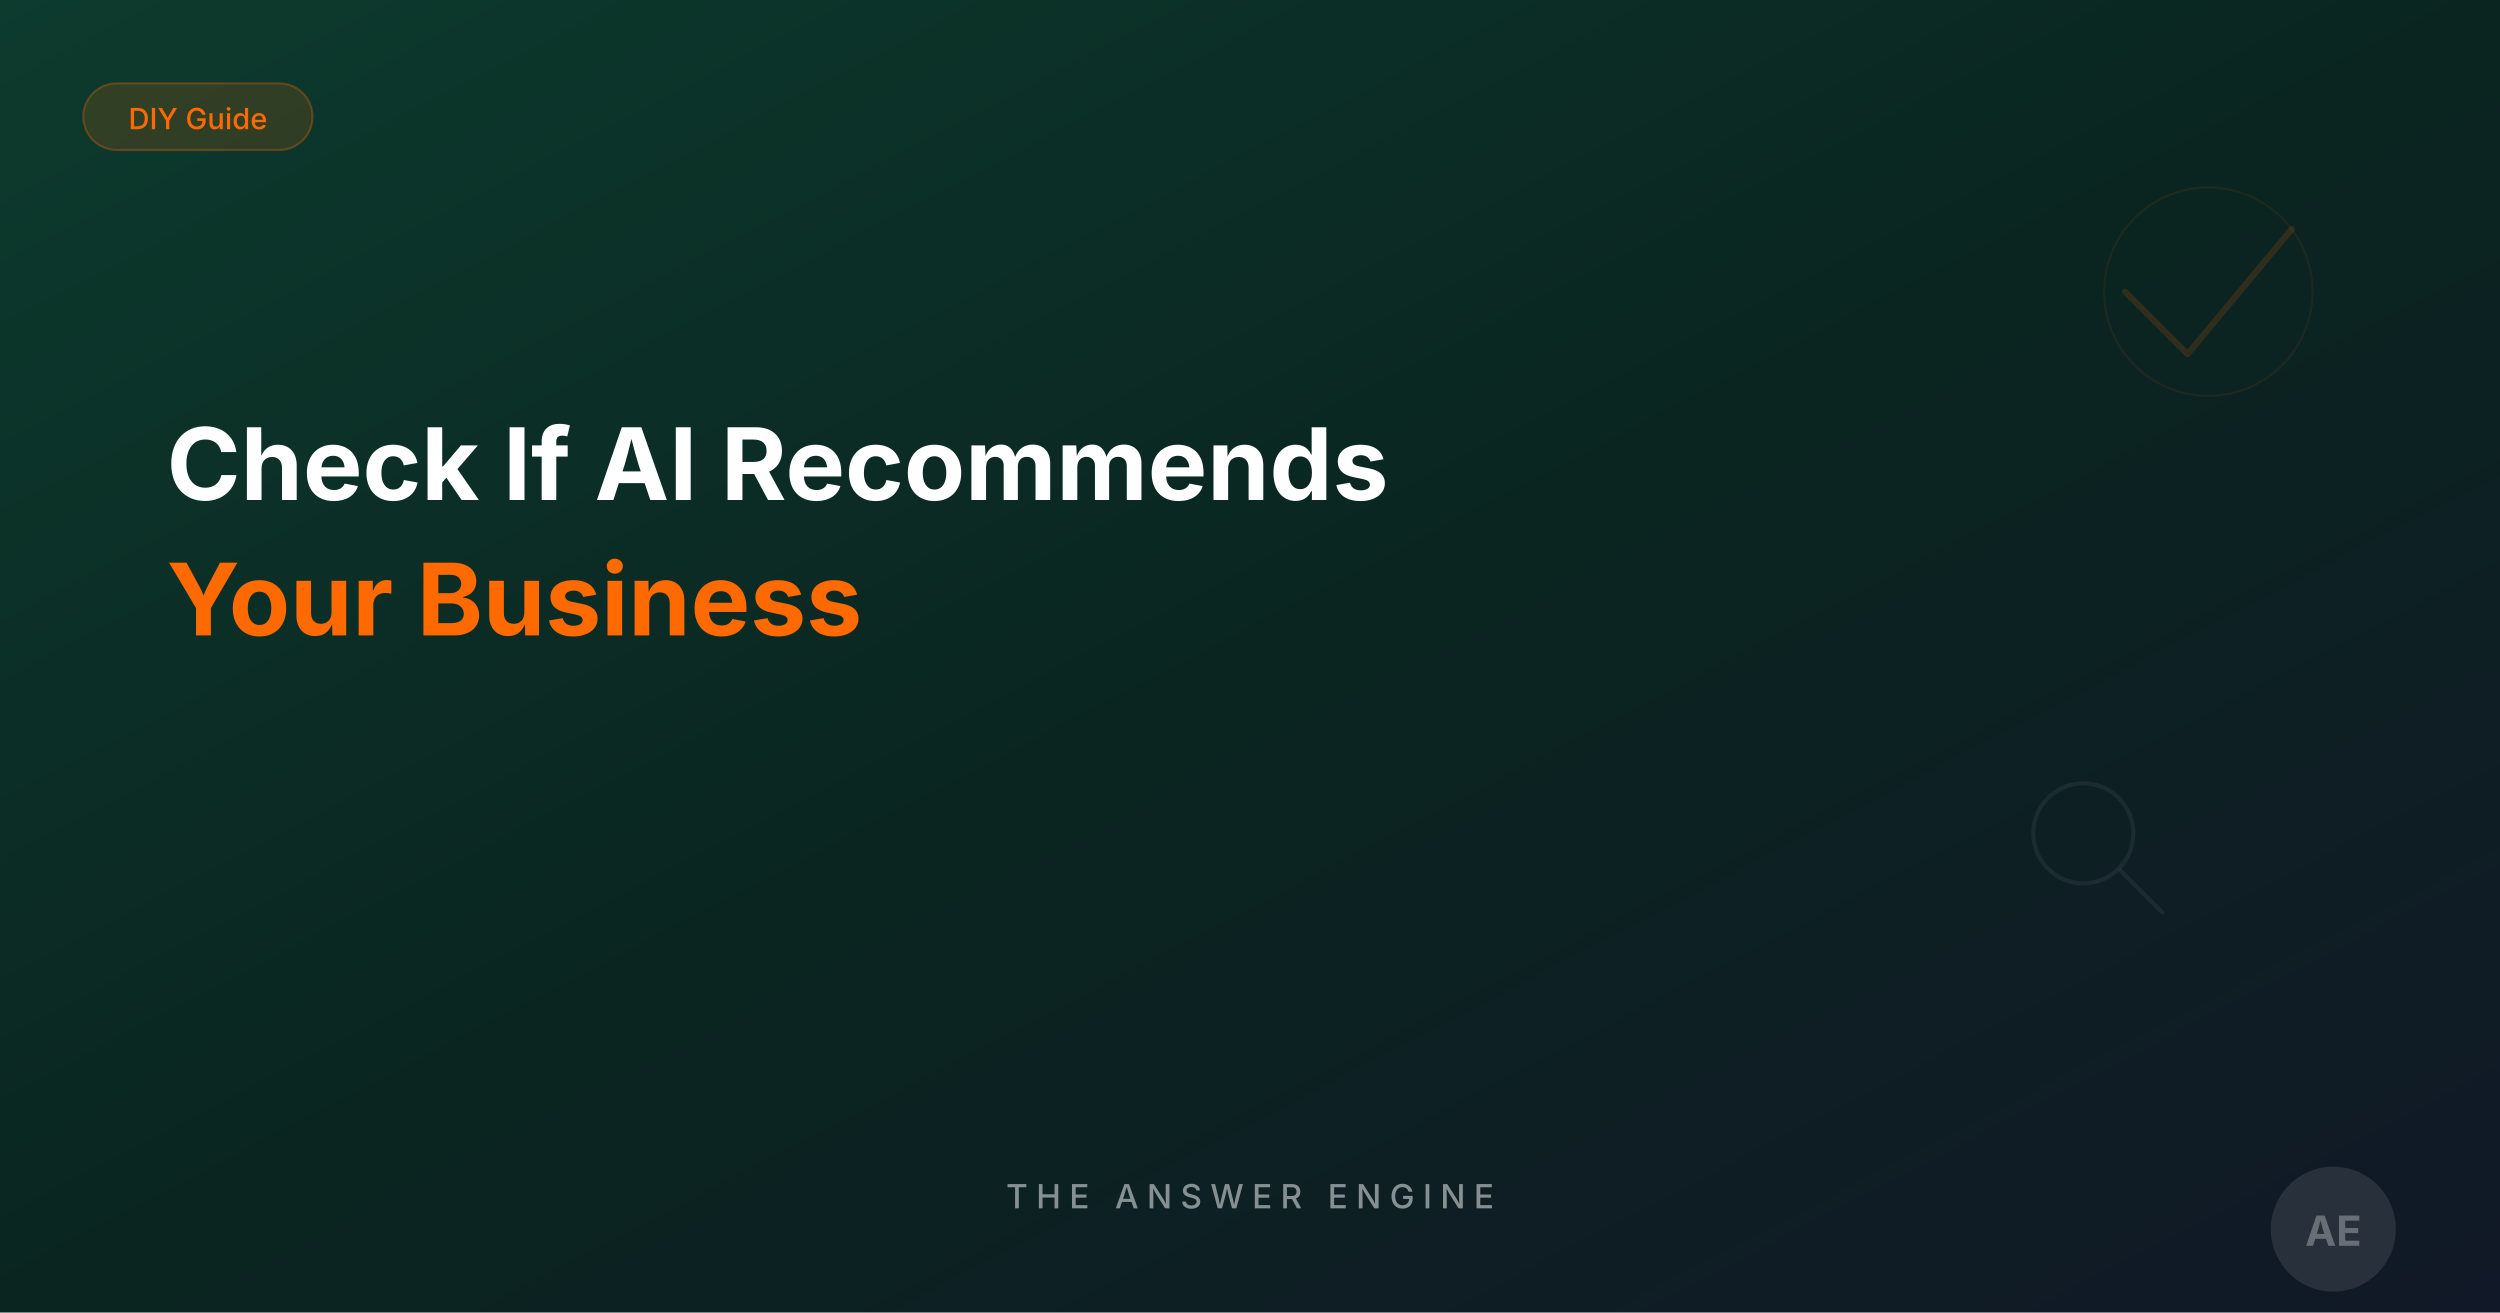
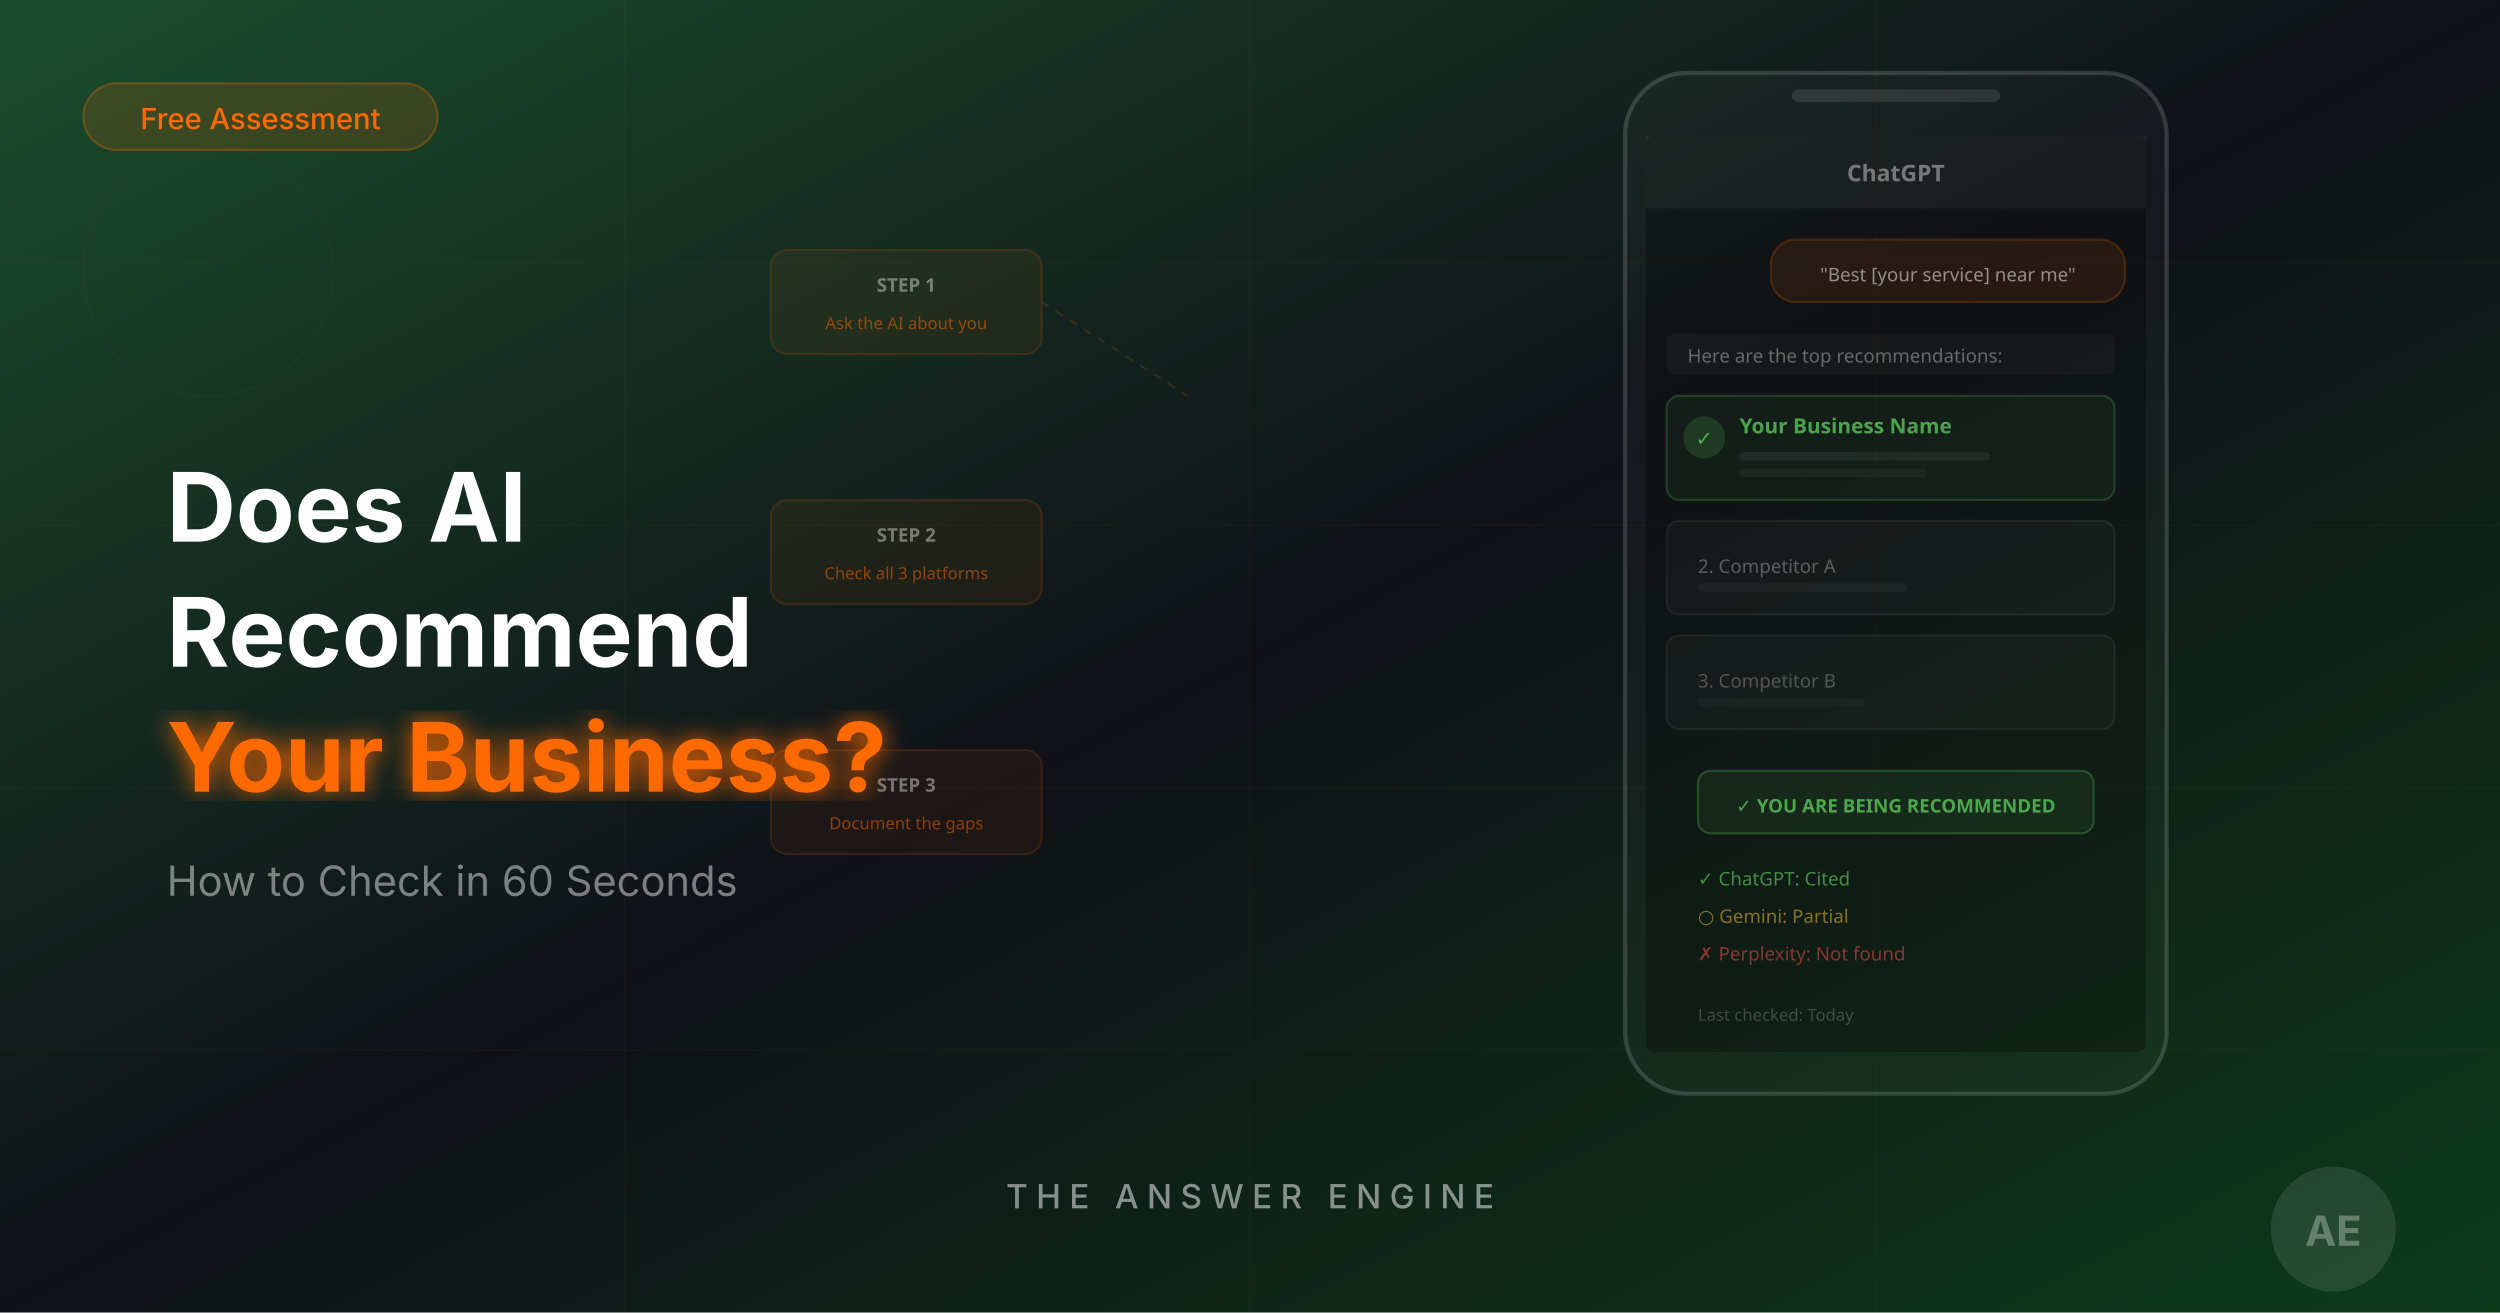
<svg xmlns="http://www.w3.org/2000/svg" width="1200" height="630" viewBox="0 0 1200 630">
  <defs>
-     <linearGradient id="bg" x1="0%" y1="0%" x2="100%" y2="100%">
-       <stop offset="0%" style="stop-color:#0d3b2e;stop-opacity:1" />
-       <stop offset="50%" style="stop-color:#0a2520;stop-opacity:1" />
-       <stop offset="100%" style="stop-color:#111827;stop-opacity:1" />
+     <linearGradient id="bg14" x1="0%" y1="0%" x2="100%" y2="100%">
+       <stop offset="0%" style="stop-color:#1b4e2d;stop-opacity:1" />
+       <stop offset="50%" style="stop-color:#0F1117;stop-opacity:1" />
+       <stop offset="100%" style="stop-color:#0d3b1a;stop-opacity:1" />
    </linearGradient>
+     <filter id="glow14">
+       <feGaussianBlur stdDeviation="6" result="blur14" />
+       <feMerge>
+         <feMergeNode in="blur14" />
+         <feMergeNode in="SourceGraphic" />
+       </feMerge>
+     </filter>
  </defs>
-   <rect width="1200" height="630" fill="url(#bg)" />
-   <path d="M 1020 140 L 1050 170 L 1100 110" stroke="rgba(255,106,0,0.15)" stroke-width="3" fill="none" stroke-linecap="round" stroke-linejoin="round" />
-   <circle cx="1060" cy="140" r="50" stroke="rgba(255,106,0,0.08)" stroke-width="1" fill="none" />
-   <circle cx="1000" cy="400" r="24" stroke="rgba(255,255,255,0.06)" stroke-width="2" fill="none" />
-   <line x1="1018" y1="418" x2="1038" y2="438" stroke="rgba(255,255,255,0.06)" stroke-width="2" stroke-linecap="round" />
-   <rect x="40" y="40" width="110" height="32" rx="16" fill="rgba(255,106,0,0.15)" stroke="rgba(255,106,0,0.3)" stroke-width="1" />
-   <text x="95" y="62" font-family="system-ui, -apple-system, sans-serif" font-size="14" font-weight="500" fill="#FF6A00" text-anchor="middle">DIY Guide</text>
-   <text x="80" y="240" font-family="system-ui, -apple-system, sans-serif" font-size="48" font-weight="700" fill="white">Check If AI Recommends</text>
-   <text x="80" y="305" font-family="system-ui, -apple-system, sans-serif" font-size="48" font-weight="700" fill="#FF6A00">Your Business</text>
+   <rect width="1200" height="630" fill="url(#bg14)" />
+   <line x1="0" y1="126" x2="1200" y2="126" stroke="rgba(255,106,0,0.05)" stroke-width="0.5" />
+   <line x1="0" y1="252" x2="1200" y2="252" stroke="rgba(255,106,0,0.05)" stroke-width="0.5" />
+   <line x1="0" y1="378" x2="1200" y2="378" stroke="rgba(255,106,0,0.05)" stroke-width="0.5" />
+   <line x1="0" y1="504" x2="1200" y2="504" stroke="rgba(255,106,0,0.05)" stroke-width="0.5" />
+   <line x1="300" y1="0" x2="300" y2="630" stroke="rgba(255,106,0,0.05)" stroke-width="0.5" />
+   <line x1="600" y1="0" x2="600" y2="630" stroke="rgba(255,106,0,0.05)" stroke-width="0.5" />
+   <line x1="900" y1="0" x2="900" y2="630" stroke="rgba(255,106,0,0.05)" stroke-width="0.5" />
+   <g transform="translate(730, 35)">
+     <rect x="50" y="0" width="260" height="490" rx="30" fill="rgba(255,255,255,0.03)" stroke="rgba(255,255,255,0.15)" stroke-width="2" />
+     <rect x="130" y="8" width="100" height="6" rx="3" fill="rgba(255,255,255,0.1)" />
+     <rect x="60" y="30" width="240" height="440" rx="4" fill="rgba(0,0,0,0.3)" />
+     <rect x="60" y="30" width="240" height="35" fill="rgba(255,255,255,0.05)" />
+     <text x="180" y="52" font-family="system-ui, sans-serif" font-size="11" fill="rgba(255,255,255,0.4)" text-anchor="middle" font-weight="600">ChatGPT</text>
+     <rect x="120" y="80" width="170" height="30" rx="12" fill="rgba(255,106,0,0.1)" stroke="rgba(255,106,0,0.2)" stroke-width="1" />
+     <text x="205" y="100" font-family="system-ui, sans-serif" font-size="9" fill="rgba(255,255,255,0.5)" text-anchor="middle">"Best [your service] near me"</text>
+     <rect x="70" y="125" width="215" height="20" rx="4" fill="rgba(255,255,255,0.03)" />
+     <text x="80" y="139" font-family="system-ui, sans-serif" font-size="9" fill="rgba(255,255,255,0.35)">Here are the top recommendations:</text>
+     <rect x="70" y="155" width="215" height="50" rx="6" fill="rgba(100,220,100,0.06)" stroke="rgba(100,220,100,0.2)" stroke-width="1" />
+     <circle cx="88" cy="175" r="10" fill="rgba(100,220,100,0.15)" />
+     <text x="88" y="179" font-family="system-ui, sans-serif" font-size="10" fill="rgba(100,220,100,0.7)" text-anchor="middle">✓</text>
+     <text x="105" y="173" font-family="system-ui, sans-serif" font-size="10" fill="rgba(100,220,100,0.7)" font-weight="600">Your Business Name</text>
+     <rect x="105" y="182" width="120" height="4" rx="2" fill="rgba(255,255,255,0.06)" />
+     <rect x="105" y="190" width="90" height="4" rx="2" fill="rgba(255,255,255,0.04)" />
+     <rect x="70" y="215" width="215" height="45" rx="6" fill="rgba(255,255,255,0.03)" stroke="rgba(255,255,255,0.06)" stroke-width="1" />
+     <text x="85" y="240" font-family="system-ui, sans-serif" font-size="9" fill="rgba(255,255,255,0.3)">2. Competitor A</text>
+     <rect x="85" y="245" width="100" height="4" rx="2" fill="rgba(255,255,255,0.04)" />
+     <rect x="70" y="270" width="215" height="45" rx="6" fill="rgba(255,255,255,0.03)" stroke="rgba(255,255,255,0.06)" stroke-width="1" />
+     <text x="85" y="295" font-family="system-ui, sans-serif" font-size="9" fill="rgba(255,255,255,0.25)">3. Competitor B</text>
+     <rect x="85" y="300" width="80" height="4" rx="2" fill="rgba(255,255,255,0.03)" />
+     <rect x="85" y="335" width="190" height="30" rx="6" fill="rgba(100,220,100,0.08)" stroke="rgba(100,220,100,0.25)" stroke-width="1" />
+     <text x="180" y="355" font-family="system-ui, sans-serif" font-size="9" fill="rgba(100,220,100,0.7)" text-anchor="middle" font-weight="600">✓ YOU ARE BEING RECOMMENDED</text>
+     <text x="85" y="390" font-family="system-ui, sans-serif" font-size="9" fill="rgba(100,220,100,0.6)">✓ ChatGPT: Cited</text>
+     <text x="85" y="408" font-family="system-ui, sans-serif" font-size="9" fill="rgba(255,200,50,0.5)">○ Gemini: Partial</text>
+     <text x="85" y="426" font-family="system-ui, sans-serif" font-size="9" fill="rgba(255,80,80,0.5)">✗ Perplexity: Not found</text>
+     <text x="85" y="455" font-family="system-ui, sans-serif" font-size="8" fill="rgba(255,255,255,0.2)">Last checked: Today</text>
+   </g>
+   <g transform="translate(370, 120)">
+     <rect x="0" y="0" width="130" height="50" rx="8" fill="rgba(255,106,0,0.06)" stroke="rgba(255,106,0,0.15)" stroke-width="1" />
+     <text x="65" y="20" font-family="system-ui, sans-serif" font-size="9" fill="rgba(255,255,255,0.4)" text-anchor="middle" font-weight="600">STEP 1</text>
+     <text x="65" y="38" font-family="system-ui, sans-serif" font-size="8" fill="rgba(255,106,0,0.5)" text-anchor="middle">Ask the AI about you</text>
+     <line x1="130" y1="25" x2="200" y2="70" stroke="rgba(255,106,0,0.15)" stroke-width="1" stroke-dasharray="4,4" />
+   </g>
+   <g transform="translate(370, 240)">
+     <rect x="0" y="0" width="130" height="50" rx="8" fill="rgba(255,106,0,0.06)" stroke="rgba(255,106,0,0.15)" stroke-width="1" />
+     <text x="65" y="20" font-family="system-ui, sans-serif" font-size="9" fill="rgba(255,255,255,0.4)" text-anchor="middle" font-weight="600">STEP 2</text>
+     <text x="65" y="38" font-family="system-ui, sans-serif" font-size="8" fill="rgba(255,106,0,0.5)" text-anchor="middle">Check all 3 platforms</text>
+   </g>
+   <g transform="translate(370, 360)">
+     <rect x="0" y="0" width="130" height="50" rx="8" fill="rgba(255,106,0,0.06)" stroke="rgba(255,106,0,0.15)" stroke-width="1" />
+     <text x="65" y="20" font-family="system-ui, sans-serif" font-size="9" fill="rgba(255,255,255,0.4)" text-anchor="middle" font-weight="600">STEP 3</text>
+     <text x="65" y="38" font-family="system-ui, sans-serif" font-size="8" fill="rgba(255,106,0,0.5)" text-anchor="middle">Document the gaps</text>
+   </g>
+   <circle cx="100" cy="130" r="60" stroke="rgba(255,106,0,0.05)" stroke-width="0.5" fill="none" />
+   <rect x="40" y="40" width="170" height="32" rx="16" fill="rgba(255,106,0,0.15)" stroke="rgba(255,106,0,0.3)" stroke-width="1" />
+   <text x="125" y="62" font-family="system-ui, -apple-system, sans-serif" font-size="14" font-weight="500" fill="#FF6A00" text-anchor="middle">Free Assessment</text>
+   <text x="80" y="260" font-family="system-ui, -apple-system, sans-serif" font-size="46" font-weight="700" fill="white">Does AI</text>
+   <text x="80" y="320" font-family="system-ui, -apple-system, sans-serif" font-size="46" font-weight="700" fill="white">Recommend</text>
+   <text x="80" y="380" font-family="system-ui, -apple-system, sans-serif" font-size="46" font-weight="700" fill="#FF6A00" filter="url(#glow14)">Your Business?</text>
+   <text x="80" y="430" font-family="system-ui, -apple-system, sans-serif" font-size="20" font-weight="400" fill="rgba(255,255,255,0.45)">How to Check in 60 Seconds</text>
  <text x="600" y="580" font-family="system-ui, -apple-system, sans-serif" font-size="16" font-weight="500" fill="rgba(255,255,255,0.5)" text-anchor="middle" letter-spacing="4">THE ANSWER ENGINE</text>
  <circle cx="1120" cy="590" r="30" fill="rgba(255,255,255,0.1)" />
  <text x="1120" y="598" font-family="system-ui, -apple-system, sans-serif" font-size="20" font-weight="700" fill="rgba(255,255,255,0.3)" text-anchor="middle">AE</text>
</svg>
